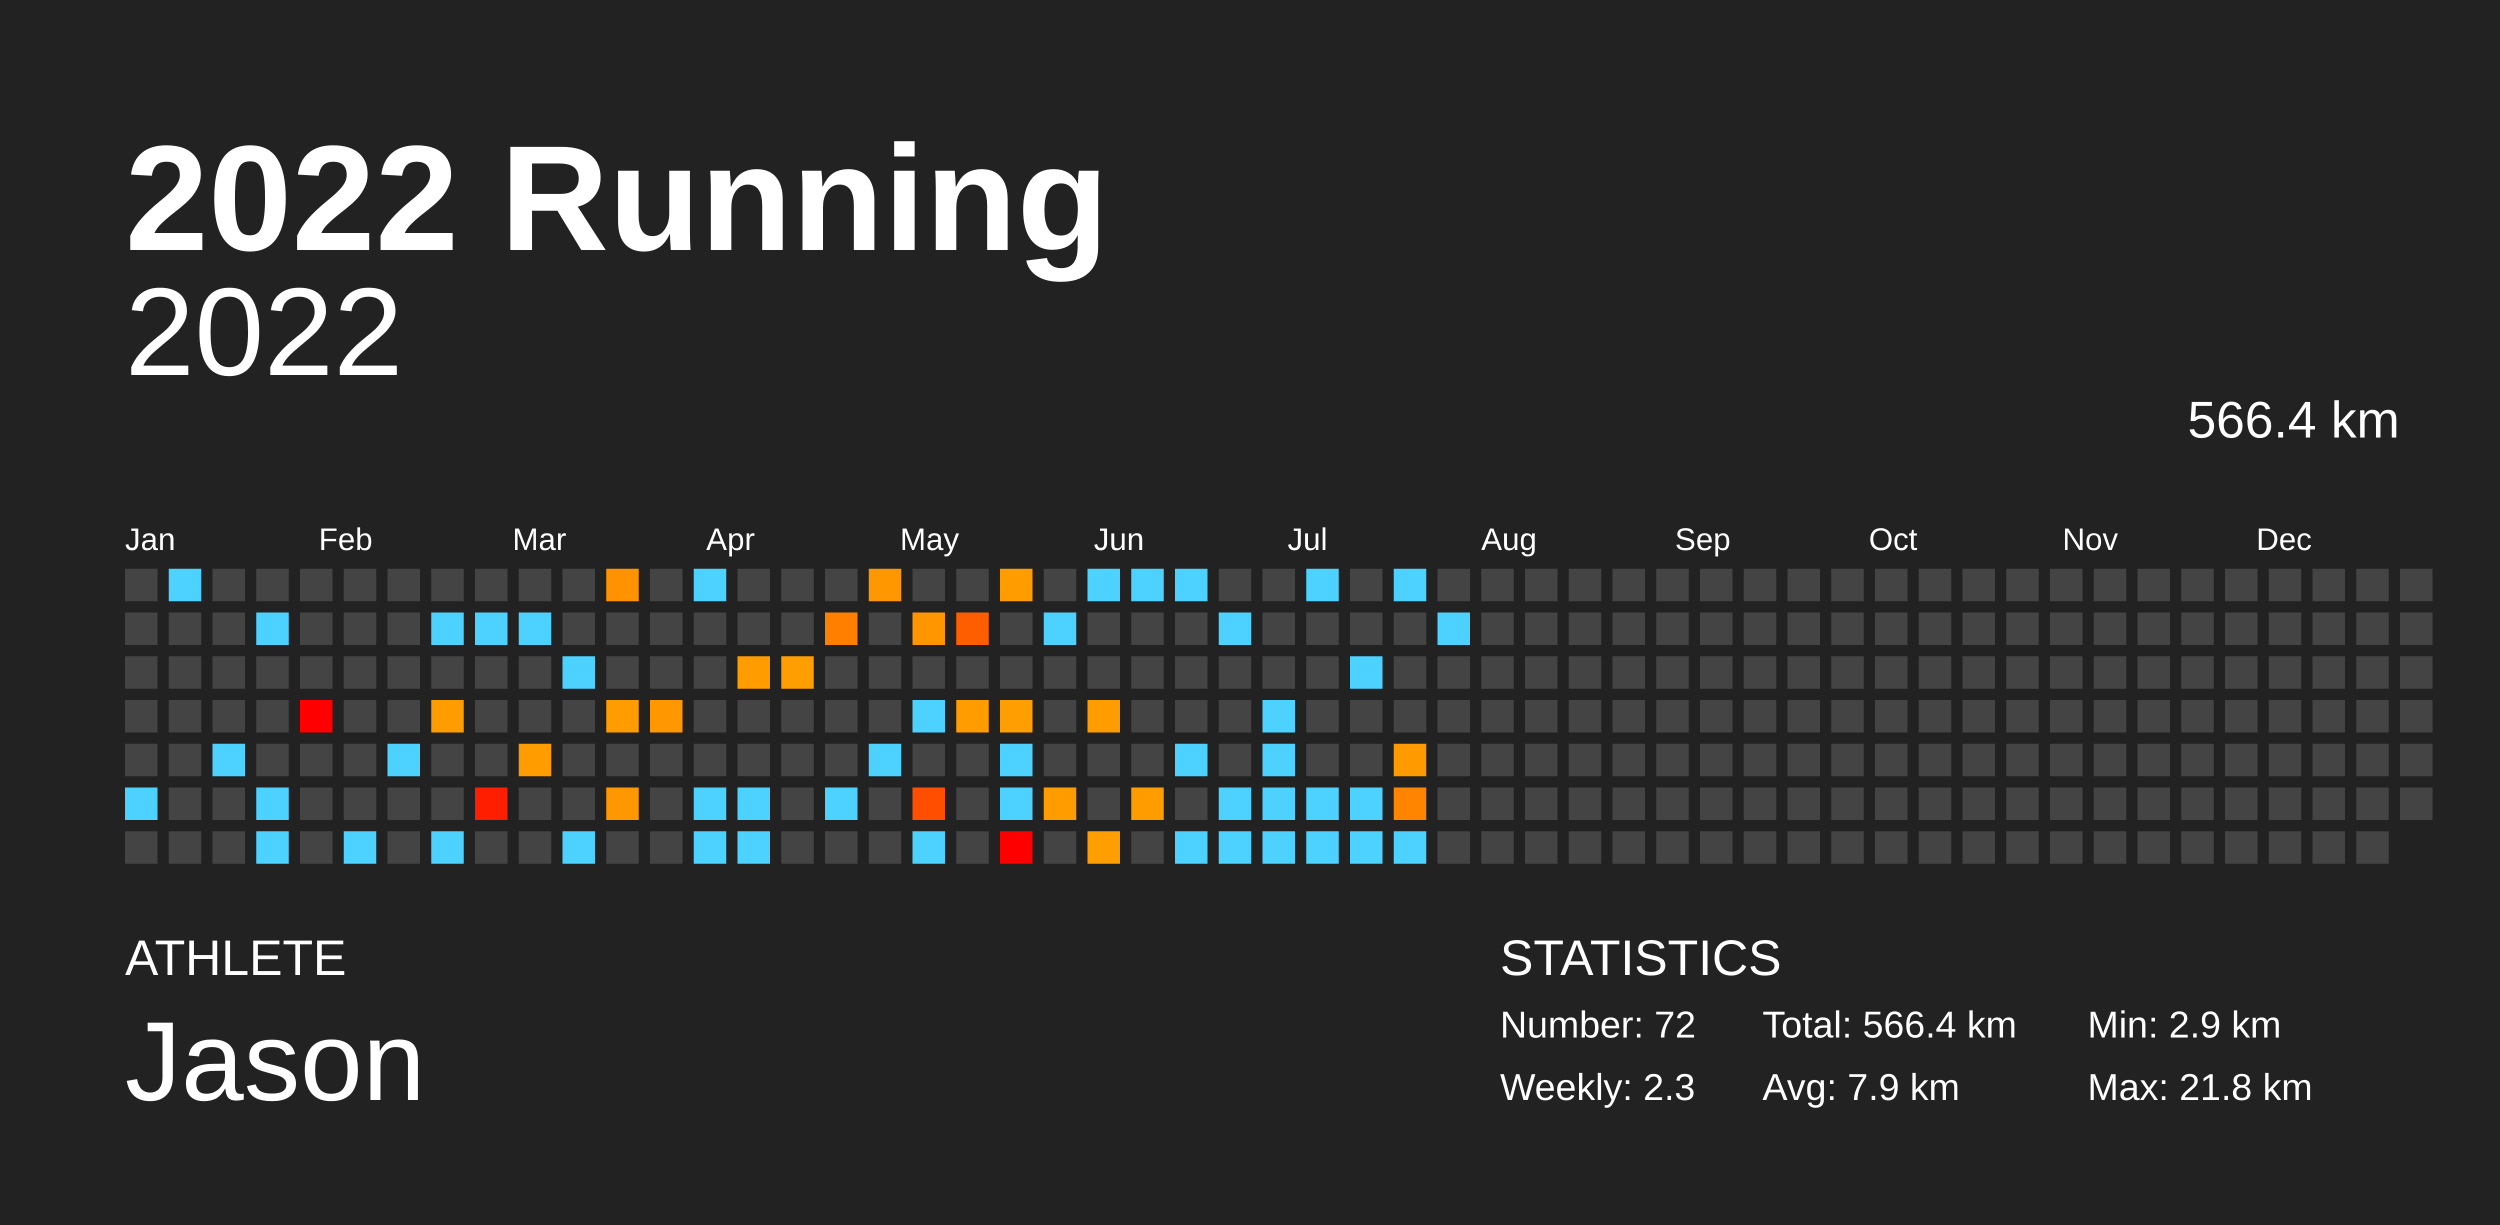
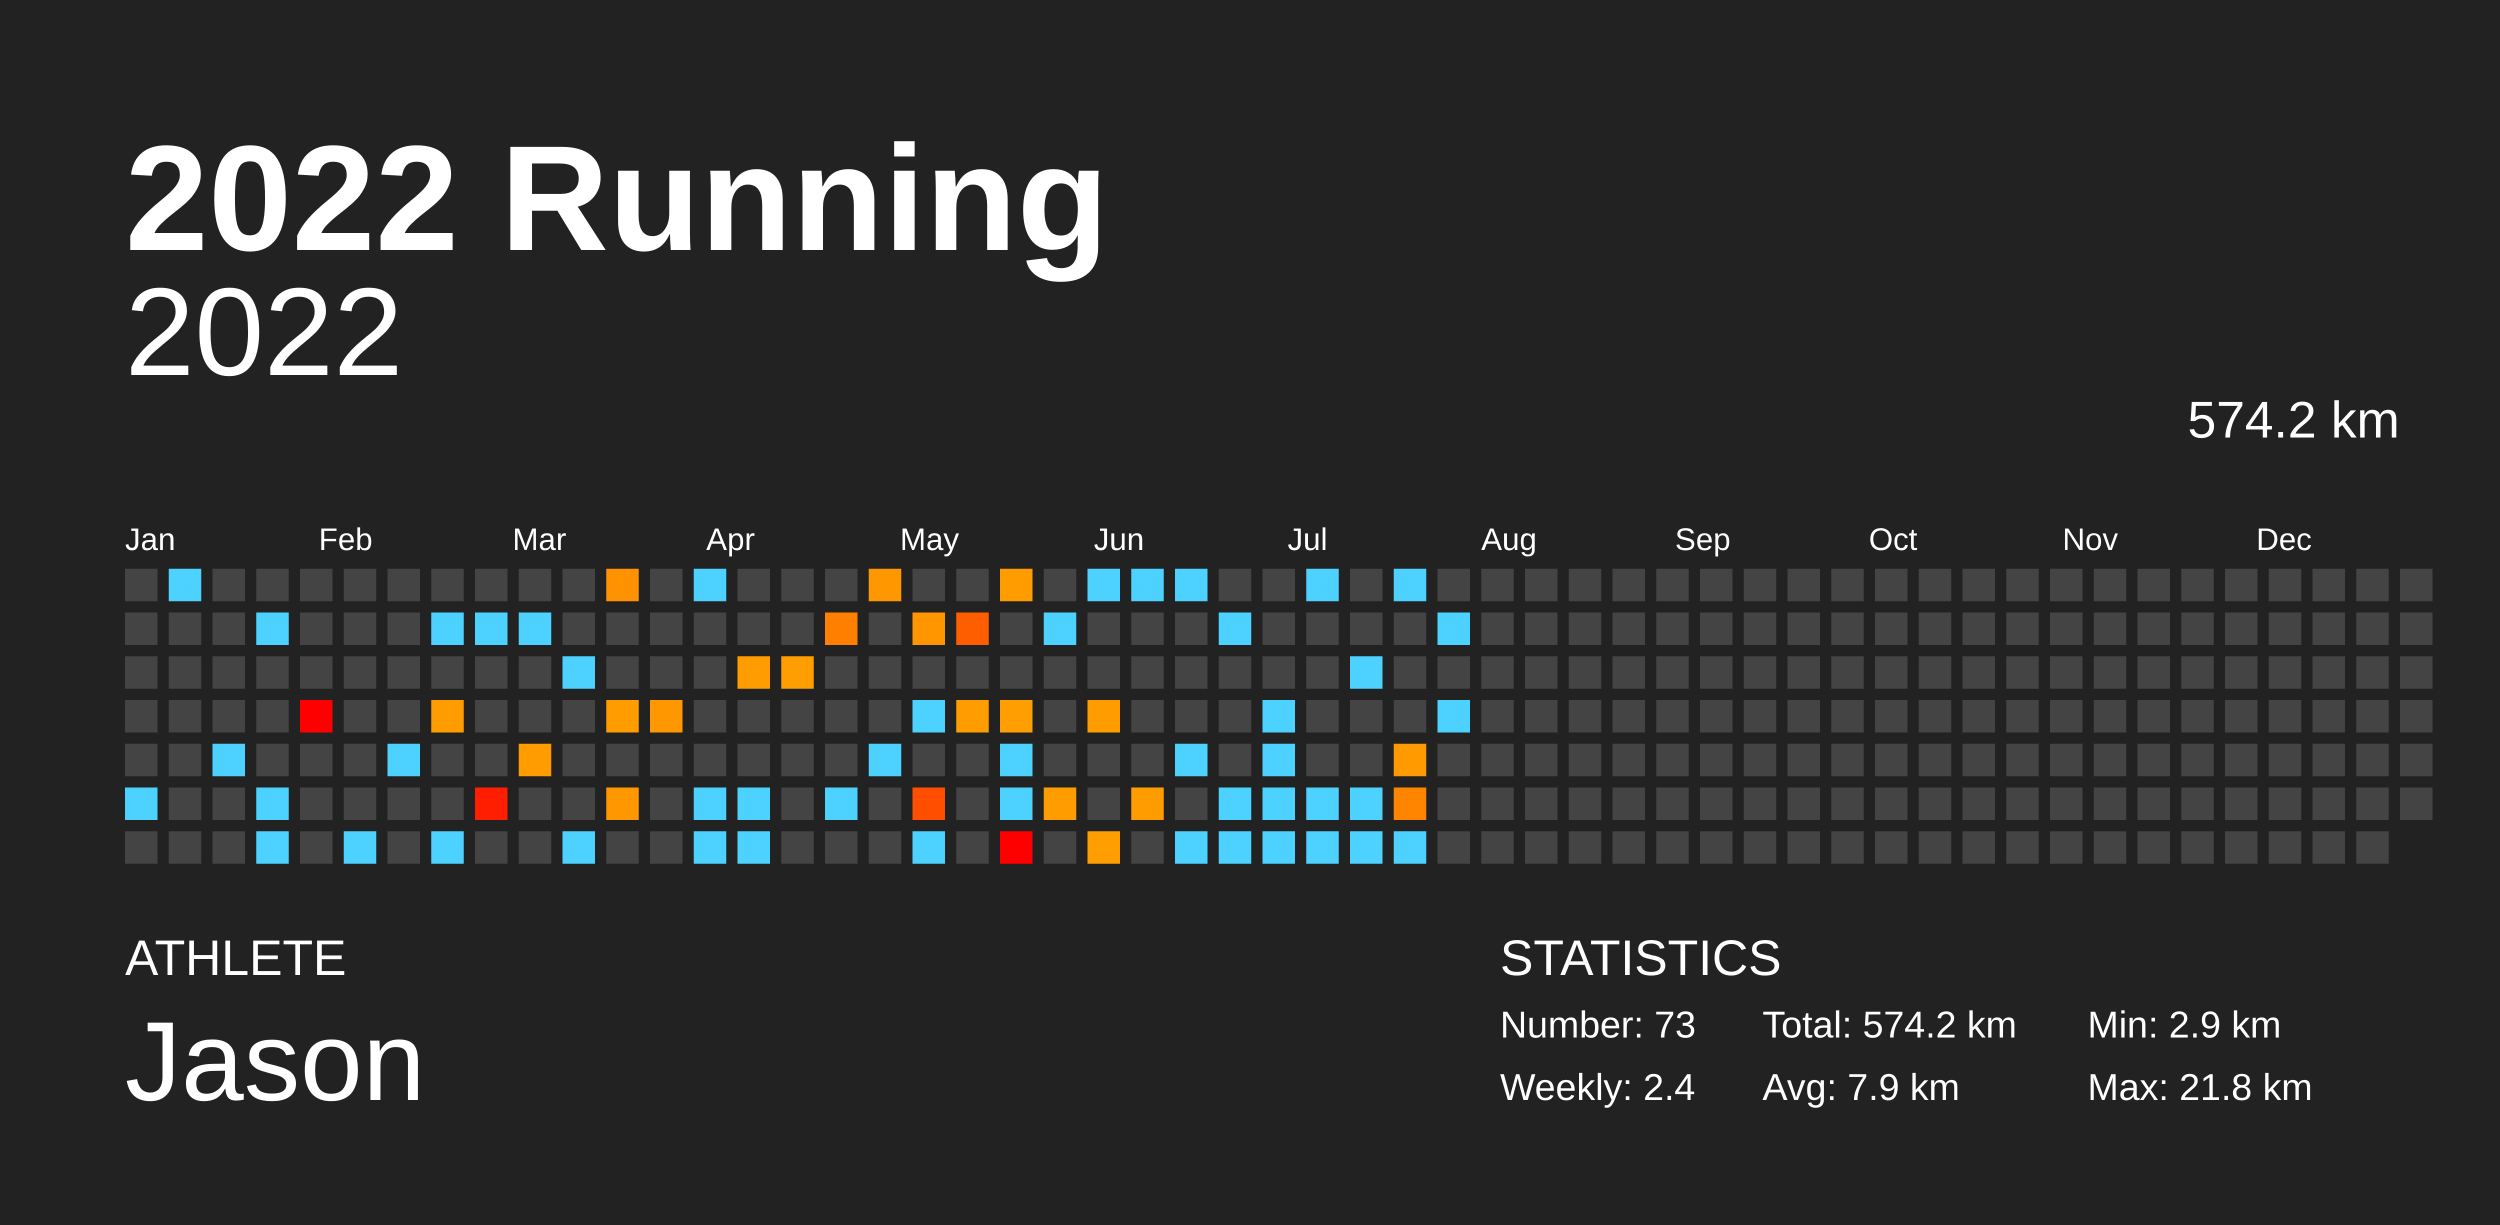
<svg xmlns="http://www.w3.org/2000/svg" baseProfile="full" height="98mm" version="1.1" viewBox="0,0,200,98" width="200mm">
  <defs />
  <rect fill="#222222" height="98" width="200" x="0" y="0" />
  <text fill="#FFFFFF" style="font-size:12px; font-family:Arial; font-weight:bold;" x="10" y="20">2022 Running</text>
  <text fill="#FFFFFF" style="font-size:4px; font-family:Arial" x="10" y="78">ATHLETE</text>
  <text fill="#FFFFFF" style="font-size:9px; font-family:Arial" x="10" y="88">Jason</text>
  <text fill="#FFFFFF" style="font-size:4px; font-family:Arial" x="120" y="78">STATISTICS</text>
-   <text fill="#FFFFFF" style="font-size:3px; font-family:Arial" x="120" y="83">Number: 72</text>
-   <text fill="#FFFFFF" style="font-size:3px; font-family:Arial" x="120" y="88">Weekly: 2.3</text>
-   <text fill="#FFFFFF" style="font-size:3px; font-family:Arial" x="141" y="83">Total: 566.4 km</text>
+   <text fill="#FFFFFF" style="font-size:3px; font-family:Arial" x="120" y="83">Number: 73</text>
+   <text fill="#FFFFFF" style="font-size:3px; font-family:Arial" x="120" y="88">Weekly: 2.4</text>
+   <text fill="#FFFFFF" style="font-size:3px; font-family:Arial" x="141" y="83">Total: 574.2 km</text>
  <text fill="#FFFFFF" style="font-size:3px; font-family:Arial" x="141" y="88">Avg: 7.9 km</text>
  <text fill="#FFFFFF" style="font-size:3px; font-family:Arial" x="167" y="83">Min: 2.9 km</text>
  <text fill="#FFFFFF" style="font-size:3px; font-family:Arial" x="167" y="88">Max: 21.8 km</text>
  <text alignment-baseline="hanging" fill="#FFFFFF" style="font-size:10.0px; font-family:Arial;" x="10" y="30">2022</text>
-   <text alignment-baseline="hanging" fill="#FFFFFF" style="font-size:4.125px; font-family:Arial;" x="175" y="35">566.4 km</text>
+   <text alignment-baseline="hanging" fill="#FFFFFF" style="font-size:4.125px; font-family:Arial;" x="175" y="35">574.2 km</text>
  <text fill="#FFFFFF" style="font-size:2.5px; font-family:Arial" x="10.0" y="44">Jan</text>
  <text fill="#FFFFFF" style="font-size:2.5px; font-family:Arial" x="25.5" y="44">Feb</text>
  <text fill="#FFFFFF" style="font-size:2.5px; font-family:Arial" x="41.0" y="44">Mar</text>
  <text fill="#FFFFFF" style="font-size:2.5px; font-family:Arial" x="56.5" y="44">Apr</text>
  <text fill="#FFFFFF" style="font-size:2.5px; font-family:Arial" x="72.0" y="44">May</text>
  <text fill="#FFFFFF" style="font-size:2.5px; font-family:Arial" x="87.5" y="44">Jun</text>
  <text fill="#FFFFFF" style="font-size:2.5px; font-family:Arial" x="103.0" y="44">Jul</text>
  <text fill="#FFFFFF" style="font-size:2.5px; font-family:Arial" x="118.5" y="44">Aug</text>
  <text fill="#FFFFFF" style="font-size:2.5px; font-family:Arial" x="134.0" y="44">Sep</text>
  <text fill="#FFFFFF" style="font-size:2.5px; font-family:Arial" x="149.5" y="44">Oct</text>
  <text fill="#FFFFFF" style="font-size:2.5px; font-family:Arial" x="165.0" y="44">Nov</text>
  <text fill="#FFFFFF" style="font-size:2.5px; font-family:Arial" x="180.5" y="44">Dec</text>
  <rect fill="#444444" height="2.6" width="2.6" x="10.0" y="45.5" />
  <rect fill="#444444" height="2.6" width="2.6" x="10.0" y="49.0" />
  <rect fill="#444444" height="2.6" width="2.6" x="10.0" y="52.5" />
  <rect fill="#444444" height="2.6" width="2.6" x="10.0" y="56.0" />
  <rect fill="#444444" height="2.6" width="2.6" x="10.0" y="59.5" />
  <rect fill="#4dd2ff" height="2.6" width="2.6" x="10.0" y="63.0" />
  <rect fill="#444444" height="2.6" width="2.6" x="10.0" y="66.5" />
  <rect fill="#4dd2ff" height="2.6" width="2.6" x="13.5" y="45.5" />
  <rect fill="#444444" height="2.6" width="2.6" x="13.5" y="49.0" />
  <rect fill="#444444" height="2.6" width="2.6" x="13.5" y="52.5" />
  <rect fill="#444444" height="2.6" width="2.6" x="13.5" y="56.0" />
  <rect fill="#444444" height="2.6" width="2.6" x="13.5" y="59.5" />
  <rect fill="#444444" height="2.6" width="2.6" x="13.5" y="63.0" />
  <rect fill="#444444" height="2.6" width="2.6" x="13.5" y="66.5" />
  <rect fill="#444444" height="2.6" width="2.6" x="17.0" y="45.5" />
  <rect fill="#444444" height="2.6" width="2.6" x="17.0" y="49.0" />
  <rect fill="#444444" height="2.6" width="2.6" x="17.0" y="52.5" />
  <rect fill="#444444" height="2.6" width="2.6" x="17.0" y="56.0" />
  <rect fill="#4dd2ff" height="2.6" width="2.6" x="17.0" y="59.5" />
  <rect fill="#444444" height="2.6" width="2.6" x="17.0" y="63.0" />
  <rect fill="#444444" height="2.6" width="2.6" x="17.0" y="66.5" />
  <rect fill="#444444" height="2.6" width="2.6" x="20.5" y="45.5" />
  <rect fill="#4dd2ff" height="2.6" width="2.6" x="20.5" y="49.0" />
  <rect fill="#444444" height="2.6" width="2.6" x="20.5" y="52.5" />
  <rect fill="#444444" height="2.6" width="2.6" x="20.5" y="56.0" />
  <rect fill="#444444" height="2.6" width="2.6" x="20.5" y="59.5" />
  <rect fill="#4dd2ff" height="2.6" width="2.6" x="20.5" y="63.0" />
  <rect fill="#4dd2ff" height="2.6" width="2.6" x="20.5" y="66.5" />
  <rect fill="#444444" height="2.6" width="2.6" x="24.0" y="45.5" />
  <rect fill="#444444" height="2.6" width="2.6" x="24.0" y="49.0" />
  <rect fill="#444444" height="2.6" width="2.6" x="24.0" y="52.5" />
  <rect fill="red" height="2.6" width="2.6" x="24.0" y="56.0" />
  <rect fill="#444444" height="2.6" width="2.6" x="24.0" y="59.5" />
  <rect fill="#444444" height="2.6" width="2.6" x="24.0" y="63.0" />
  <rect fill="#444444" height="2.6" width="2.6" x="24.0" y="66.5" />
  <rect fill="#444444" height="2.6" width="2.6" x="27.5" y="45.5" />
  <rect fill="#444444" height="2.6" width="2.6" x="27.5" y="49.0" />
  <rect fill="#444444" height="2.6" width="2.6" x="27.5" y="52.5" />
  <rect fill="#444444" height="2.6" width="2.6" x="27.5" y="56.0" />
  <rect fill="#444444" height="2.6" width="2.6" x="27.5" y="59.5" />
  <rect fill="#444444" height="2.6" width="2.6" x="27.5" y="63.0" />
  <rect fill="#4dd2ff" height="2.6" width="2.6" x="27.5" y="66.5" />
  <rect fill="#444444" height="2.6" width="2.6" x="31.0" y="45.5" />
  <rect fill="#444444" height="2.6" width="2.6" x="31.0" y="49.0" />
  <rect fill="#444444" height="2.6" width="2.6" x="31.0" y="52.5" />
  <rect fill="#444444" height="2.6" width="2.6" x="31.0" y="56.0" />
  <rect fill="#4dd2ff" height="2.6" width="2.6" x="31.0" y="59.5" />
  <rect fill="#444444" height="2.6" width="2.6" x="31.0" y="63.0" />
  <rect fill="#444444" height="2.6" width="2.6" x="31.0" y="66.5" />
  <rect fill="#444444" height="2.6" width="2.6" x="34.5" y="45.5" />
  <rect fill="#4dd2ff" height="2.6" width="2.6" x="34.5" y="49.0" />
  <rect fill="#444444" height="2.6" width="2.6" x="34.5" y="52.5" />
  <rect fill="#ff9d00" height="2.6" width="2.6" x="34.5" y="56.0" />
  <rect fill="#444444" height="2.6" width="2.6" x="34.5" y="59.5" />
  <rect fill="#444444" height="2.6" width="2.6" x="34.5" y="63.0" />
  <rect fill="#4dd2ff" height="2.6" width="2.6" x="34.5" y="66.5" />
  <rect fill="#444444" height="2.6" width="2.6" x="38.0" y="45.5" />
  <rect fill="#4dd2ff" height="2.6" width="2.6" x="38.0" y="49.0" />
  <rect fill="#444444" height="2.6" width="2.6" x="38.0" y="52.5" />
  <rect fill="#444444" height="2.6" width="2.6" x="38.0" y="56.0" />
  <rect fill="#444444" height="2.6" width="2.6" x="38.0" y="59.5" />
  <rect fill="#ff1e00" height="2.6" width="2.6" x="38.0" y="63.0" />
  <rect fill="#444444" height="2.6" width="2.6" x="38.0" y="66.5" />
  <rect fill="#444444" height="2.6" width="2.6" x="41.5" y="45.5" />
  <rect fill="#4dd2ff" height="2.6" width="2.6" x="41.5" y="49.0" />
  <rect fill="#444444" height="2.6" width="2.6" x="41.5" y="52.5" />
  <rect fill="#444444" height="2.6" width="2.6" x="41.5" y="56.0" />
  <rect fill="#ff9d00" height="2.6" width="2.6" x="41.5" y="59.5" />
  <rect fill="#444444" height="2.6" width="2.6" x="41.5" y="63.0" />
  <rect fill="#444444" height="2.6" width="2.6" x="41.5" y="66.5" />
  <rect fill="#444444" height="2.6" width="2.6" x="45.0" y="45.5" />
  <rect fill="#444444" height="2.6" width="2.6" x="45.0" y="49.0" />
  <rect fill="#4dd2ff" height="2.6" width="2.6" x="45.0" y="52.5" />
  <rect fill="#444444" height="2.6" width="2.6" x="45.0" y="56.0" />
  <rect fill="#444444" height="2.6" width="2.6" x="45.0" y="59.5" />
  <rect fill="#444444" height="2.6" width="2.6" x="45.0" y="63.0" />
  <rect fill="#4dd2ff" height="2.6" width="2.6" x="45.0" y="66.5" />
  <rect fill="#ff9200" height="2.6" width="2.6" x="48.5" y="45.5" />
  <rect fill="#444444" height="2.6" width="2.6" x="48.5" y="49.0" />
  <rect fill="#444444" height="2.6" width="2.6" x="48.5" y="52.5" />
  <rect fill="#ff9c00" height="2.6" width="2.6" x="48.5" y="56.0" />
  <rect fill="#444444" height="2.6" width="2.6" x="48.5" y="59.5" />
  <rect fill="#ff9800" height="2.6" width="2.6" x="48.5" y="63.0" />
  <rect fill="#444444" height="2.6" width="2.6" x="48.5" y="66.5" />
  <rect fill="#444444" height="2.6" width="2.6" x="52.0" y="45.5" />
  <rect fill="#444444" height="2.6" width="2.6" x="52.0" y="49.0" />
  <rect fill="#444444" height="2.6" width="2.6" x="52.0" y="52.5" />
  <rect fill="#ff9800" height="2.6" width="2.6" x="52.0" y="56.0" />
  <rect fill="#444444" height="2.6" width="2.6" x="52.0" y="59.5" />
  <rect fill="#444444" height="2.6" width="2.6" x="52.0" y="63.0" />
  <rect fill="#444444" height="2.6" width="2.6" x="52.0" y="66.5" />
  <rect fill="#4dd2ff" height="2.6" width="2.6" x="55.5" y="45.5" />
  <rect fill="#444444" height="2.6" width="2.6" x="55.5" y="49.0" />
  <rect fill="#444444" height="2.6" width="2.6" x="55.5" y="52.5" />
  <rect fill="#444444" height="2.6" width="2.6" x="55.5" y="56.0" />
  <rect fill="#444444" height="2.6" width="2.6" x="55.5" y="59.5" />
  <rect fill="#4dd2ff" height="2.6" width="2.6" x="55.5" y="63.0" />
  <rect fill="#4dd2ff" height="2.6" width="2.6" x="55.5" y="66.5" />
  <rect fill="#444444" height="2.6" width="2.6" x="59.0" y="45.5" />
  <rect fill="#444444" height="2.6" width="2.6" x="59.0" y="49.0" />
  <rect fill="#ff9c00" height="2.6" width="2.6" x="59.0" y="52.5" />
  <rect fill="#444444" height="2.6" width="2.6" x="59.0" y="56.0" />
  <rect fill="#444444" height="2.6" width="2.6" x="59.0" y="59.5" />
  <rect fill="#4dd2ff" height="2.6" width="2.6" x="59.0" y="63.0" />
  <rect fill="#4dd2ff" height="2.6" width="2.6" x="59.0" y="66.5" />
  <rect fill="#444444" height="2.6" width="2.6" x="62.5" y="45.5" />
  <rect fill="#444444" height="2.6" width="2.6" x="62.5" y="49.0" />
  <rect fill="#ff9e00" height="2.6" width="2.6" x="62.5" y="52.5" />
  <rect fill="#444444" height="2.6" width="2.6" x="62.5" y="56.0" />
  <rect fill="#444444" height="2.6" width="2.6" x="62.5" y="59.5" />
  <rect fill="#444444" height="2.6" width="2.6" x="62.5" y="63.0" />
  <rect fill="#444444" height="2.6" width="2.6" x="62.5" y="66.5" />
  <rect fill="#444444" height="2.6" width="2.6" x="66.0" y="45.5" />
  <rect fill="#ff7f00" height="2.6" width="2.6" x="66.0" y="49.0" />
  <rect fill="#444444" height="2.6" width="2.6" x="66.0" y="52.5" />
  <rect fill="#444444" height="2.6" width="2.6" x="66.0" y="56.0" />
  <rect fill="#444444" height="2.6" width="2.6" x="66.0" y="59.5" />
  <rect fill="#4dd2ff" height="2.6" width="2.6" x="66.0" y="63.0" />
  <rect fill="#444444" height="2.6" width="2.6" x="66.0" y="66.5" />
  <rect fill="#ff9800" height="2.6" width="2.6" x="69.5" y="45.5" />
  <rect fill="#444444" height="2.6" width="2.6" x="69.5" y="49.0" />
  <rect fill="#444444" height="2.6" width="2.6" x="69.5" y="52.5" />
  <rect fill="#444444" height="2.6" width="2.6" x="69.5" y="56.0" />
  <rect fill="#4dd2ff" height="2.6" width="2.6" x="69.5" y="59.5" />
  <rect fill="#444444" height="2.6" width="2.6" x="69.5" y="63.0" />
  <rect fill="#444444" height="2.6" width="2.6" x="69.5" y="66.5" />
  <rect fill="#444444" height="2.6" width="2.6" x="73.0" y="45.5" />
  <rect fill="#ff9600" height="2.6" width="2.6" x="73.0" y="49.0" />
  <rect fill="#444444" height="2.6" width="2.6" x="73.0" y="52.5" />
  <rect fill="#4dd2ff" height="2.6" width="2.6" x="73.0" y="56.0" />
  <rect fill="#444444" height="2.6" width="2.6" x="73.0" y="59.5" />
  <rect fill="#ff4e00" height="2.6" width="2.6" x="73.0" y="63.0" />
  <rect fill="#4dd2ff" height="2.6" width="2.6" x="73.0" y="66.5" />
  <rect fill="#444444" height="2.6" width="2.6" x="76.5" y="45.5" />
  <rect fill="#ff5e00" height="2.6" width="2.6" x="76.5" y="49.0" />
  <rect fill="#444444" height="2.6" width="2.6" x="76.5" y="52.5" />
  <rect fill="#ff9c00" height="2.6" width="2.6" x="76.5" y="56.0" />
  <rect fill="#444444" height="2.6" width="2.6" x="76.5" y="59.5" />
  <rect fill="#444444" height="2.6" width="2.6" x="76.5" y="63.0" />
  <rect fill="#444444" height="2.6" width="2.6" x="76.5" y="66.5" />
  <rect fill="#ff9c00" height="2.6" width="2.6" x="80.0" y="45.5" />
  <rect fill="#444444" height="2.6" width="2.6" x="80.0" y="49.0" />
  <rect fill="#444444" height="2.6" width="2.6" x="80.0" y="52.5" />
  <rect fill="#ff9e00" height="2.6" width="2.6" x="80.0" y="56.0" />
  <rect fill="#4dd2ff" height="2.6" width="2.6" x="80.0" y="59.5" />
  <rect fill="#4dd2ff" height="2.6" width="2.6" x="80.0" y="63.0" />
  <rect fill="red" height="2.6" width="2.6" x="80.0" y="66.5" />
  <rect fill="#444444" height="2.6" width="2.6" x="83.5" y="45.5" />
  <rect fill="#4dd2ff" height="2.6" width="2.6" x="83.5" y="49.0" />
  <rect fill="#444444" height="2.6" width="2.6" x="83.5" y="52.5" />
  <rect fill="#444444" height="2.6" width="2.6" x="83.5" y="56.0" />
  <rect fill="#444444" height="2.6" width="2.6" x="83.5" y="59.5" />
  <rect fill="#ff9d00" height="2.6" width="2.6" x="83.5" y="63.0" />
  <rect fill="#444444" height="2.6" width="2.6" x="83.5" y="66.5" />
  <rect fill="#4dd2ff" height="2.6" width="2.6" x="87.0" y="45.5" />
  <rect fill="#444444" height="2.6" width="2.6" x="87.0" y="49.0" />
  <rect fill="#444444" height="2.6" width="2.6" x="87.0" y="52.5" />
  <rect fill="#ff9c00" height="2.6" width="2.6" x="87.0" y="56.0" />
  <rect fill="#444444" height="2.6" width="2.6" x="87.0" y="59.5" />
  <rect fill="#444444" height="2.6" width="2.6" x="87.0" y="63.0" />
  <rect fill="#ff9e00" height="2.6" width="2.6" x="87.0" y="66.5" />
  <rect fill="#4dd2ff" height="2.6" width="2.6" x="90.5" y="45.5" />
  <rect fill="#444444" height="2.6" width="2.6" x="90.5" y="49.0" />
  <rect fill="#444444" height="2.6" width="2.6" x="90.5" y="52.5" />
  <rect fill="#444444" height="2.6" width="2.6" x="90.5" y="56.0" />
  <rect fill="#444444" height="2.6" width="2.6" x="90.5" y="59.5" />
  <rect fill="#ff9d00" height="2.6" width="2.6" x="90.5" y="63.0" />
  <rect fill="#444444" height="2.6" width="2.6" x="90.5" y="66.5" />
  <rect fill="#4dd2ff" height="2.6" width="2.6" x="94.0" y="45.5" />
  <rect fill="#444444" height="2.6" width="2.6" x="94.0" y="49.0" />
  <rect fill="#444444" height="2.6" width="2.6" x="94.0" y="52.5" />
  <rect fill="#444444" height="2.6" width="2.6" x="94.0" y="56.0" />
  <rect fill="#4dd2ff" height="2.6" width="2.6" x="94.0" y="59.5" />
  <rect fill="#444444" height="2.6" width="2.6" x="94.0" y="63.0" />
  <rect fill="#4dd2ff" height="2.6" width="2.6" x="94.0" y="66.5" />
  <rect fill="#444444" height="2.6" width="2.6" x="97.5" y="45.5" />
  <rect fill="#4dd2ff" height="2.6" width="2.6" x="97.5" y="49.0" />
  <rect fill="#444444" height="2.6" width="2.6" x="97.5" y="52.5" />
  <rect fill="#444444" height="2.6" width="2.6" x="97.5" y="56.0" />
  <rect fill="#444444" height="2.6" width="2.6" x="97.5" y="59.5" />
  <rect fill="#4dd2ff" height="2.6" width="2.6" x="97.5" y="63.0" />
  <rect fill="#4dd2ff" height="2.6" width="2.6" x="97.5" y="66.5" />
  <rect fill="#444444" height="2.6" width="2.6" x="101.0" y="45.5" />
  <rect fill="#444444" height="2.6" width="2.6" x="101.0" y="49.0" />
  <rect fill="#444444" height="2.6" width="2.6" x="101.0" y="52.5" />
  <rect fill="#4dd2ff" height="2.6" width="2.6" x="101.0" y="56.0" />
  <rect fill="#4dd2ff" height="2.6" width="2.6" x="101.0" y="59.5" />
  <rect fill="#4dd2ff" height="2.6" width="2.6" x="101.0" y="63.0" />
  <rect fill="#4dd2ff" height="2.6" width="2.6" x="101.0" y="66.5" />
  <rect fill="#4dd2ff" height="2.6" width="2.6" x="104.5" y="45.5" />
  <rect fill="#444444" height="2.6" width="2.6" x="104.5" y="49.0" />
  <rect fill="#444444" height="2.6" width="2.6" x="104.5" y="52.5" />
  <rect fill="#444444" height="2.6" width="2.6" x="104.5" y="56.0" />
  <rect fill="#444444" height="2.6" width="2.6" x="104.5" y="59.5" />
  <rect fill="#4dd2ff" height="2.6" width="2.6" x="104.5" y="63.0" />
  <rect fill="#4dd2ff" height="2.6" width="2.6" x="104.5" y="66.5" />
  <rect fill="#444444" height="2.6" width="2.6" x="108.0" y="45.5" />
  <rect fill="#444444" height="2.6" width="2.6" x="108.0" y="49.0" />
  <rect fill="#4dd2ff" height="2.6" width="2.6" x="108.0" y="52.5" />
  <rect fill="#444444" height="2.6" width="2.6" x="108.0" y="56.0" />
  <rect fill="#444444" height="2.6" width="2.6" x="108.0" y="59.5" />
  <rect fill="#4dd2ff" height="2.6" width="2.6" x="108.0" y="63.0" />
  <rect fill="#4dd2ff" height="2.6" width="2.6" x="108.0" y="66.5" />
  <rect fill="#4dd2ff" height="2.6" width="2.6" x="111.5" y="45.5" />
  <rect fill="#444444" height="2.6" width="2.6" x="111.5" y="49.0" />
  <rect fill="#444444" height="2.6" width="2.6" x="111.5" y="52.5" />
  <rect fill="#444444" height="2.6" width="2.6" x="111.5" y="56.0" />
  <rect fill="#ff9b00" height="2.6" width="2.6" x="111.5" y="59.5" />
  <rect fill="#ff8500" height="2.6" width="2.6" x="111.5" y="63.0" />
  <rect fill="#4dd2ff" height="2.6" width="2.6" x="111.5" y="66.5" />
  <rect fill="#444444" height="2.6" width="2.6" x="115.0" y="45.5" />
  <rect fill="#4dd2ff" height="2.6" width="2.6" x="115.0" y="49.0" />
  <rect fill="#444444" height="2.6" width="2.6" x="115.0" y="52.5" />
-   <rect fill="#444444" height="2.6" width="2.6" x="115.0" y="56.0" />
+   <rect fill="#4dd2ff" height="2.6" width="2.6" x="115.0" y="56.0" />
  <rect fill="#444444" height="2.6" width="2.6" x="115.0" y="59.5" />
  <rect fill="#444444" height="2.6" width="2.6" x="115.0" y="63.0" />
  <rect fill="#444444" height="2.6" width="2.6" x="115.0" y="66.5" />
  <rect fill="#444444" height="2.6" width="2.6" x="118.5" y="45.5" />
  <rect fill="#444444" height="2.6" width="2.6" x="118.5" y="49.0" />
  <rect fill="#444444" height="2.6" width="2.6" x="118.5" y="52.5" />
  <rect fill="#444444" height="2.6" width="2.6" x="118.5" y="56.0" />
  <rect fill="#444444" height="2.6" width="2.6" x="118.5" y="59.5" />
  <rect fill="#444444" height="2.6" width="2.6" x="118.5" y="63.0" />
  <rect fill="#444444" height="2.6" width="2.6" x="118.5" y="66.5" />
  <rect fill="#444444" height="2.6" width="2.6" x="122.0" y="45.5" />
  <rect fill="#444444" height="2.6" width="2.6" x="122.0" y="49.0" />
  <rect fill="#444444" height="2.6" width="2.6" x="122.0" y="52.5" />
  <rect fill="#444444" height="2.6" width="2.6" x="122.0" y="56.0" />
  <rect fill="#444444" height="2.6" width="2.6" x="122.0" y="59.5" />
  <rect fill="#444444" height="2.6" width="2.6" x="122.0" y="63.0" />
  <rect fill="#444444" height="2.6" width="2.6" x="122.0" y="66.5" />
  <rect fill="#444444" height="2.6" width="2.6" x="125.5" y="45.5" />
  <rect fill="#444444" height="2.6" width="2.6" x="125.5" y="49.0" />
  <rect fill="#444444" height="2.6" width="2.6" x="125.5" y="52.5" />
  <rect fill="#444444" height="2.6" width="2.6" x="125.5" y="56.0" />
  <rect fill="#444444" height="2.6" width="2.6" x="125.5" y="59.5" />
  <rect fill="#444444" height="2.6" width="2.6" x="125.5" y="63.0" />
  <rect fill="#444444" height="2.6" width="2.6" x="125.5" y="66.5" />
  <rect fill="#444444" height="2.6" width="2.6" x="129.0" y="45.5" />
  <rect fill="#444444" height="2.6" width="2.6" x="129.0" y="49.0" />
  <rect fill="#444444" height="2.6" width="2.6" x="129.0" y="52.5" />
  <rect fill="#444444" height="2.6" width="2.6" x="129.0" y="56.0" />
  <rect fill="#444444" height="2.6" width="2.6" x="129.0" y="59.5" />
  <rect fill="#444444" height="2.6" width="2.6" x="129.0" y="63.0" />
  <rect fill="#444444" height="2.6" width="2.6" x="129.0" y="66.5" />
  <rect fill="#444444" height="2.6" width="2.6" x="132.5" y="45.5" />
  <rect fill="#444444" height="2.6" width="2.6" x="132.5" y="49.0" />
  <rect fill="#444444" height="2.6" width="2.6" x="132.5" y="52.5" />
  <rect fill="#444444" height="2.6" width="2.6" x="132.5" y="56.0" />
  <rect fill="#444444" height="2.6" width="2.6" x="132.5" y="59.5" />
  <rect fill="#444444" height="2.6" width="2.6" x="132.5" y="63.0" />
  <rect fill="#444444" height="2.6" width="2.6" x="132.5" y="66.5" />
  <rect fill="#444444" height="2.6" width="2.6" x="136.0" y="45.5" />
  <rect fill="#444444" height="2.6" width="2.6" x="136.0" y="49.0" />
  <rect fill="#444444" height="2.6" width="2.6" x="136.0" y="52.5" />
  <rect fill="#444444" height="2.6" width="2.6" x="136.0" y="56.0" />
  <rect fill="#444444" height="2.6" width="2.6" x="136.0" y="59.5" />
  <rect fill="#444444" height="2.6" width="2.6" x="136.0" y="63.0" />
  <rect fill="#444444" height="2.6" width="2.6" x="136.0" y="66.5" />
  <rect fill="#444444" height="2.6" width="2.6" x="139.5" y="45.5" />
  <rect fill="#444444" height="2.6" width="2.6" x="139.5" y="49.0" />
  <rect fill="#444444" height="2.6" width="2.6" x="139.5" y="52.5" />
  <rect fill="#444444" height="2.6" width="2.6" x="139.5" y="56.0" />
  <rect fill="#444444" height="2.6" width="2.6" x="139.5" y="59.5" />
  <rect fill="#444444" height="2.6" width="2.6" x="139.5" y="63.0" />
  <rect fill="#444444" height="2.6" width="2.6" x="139.5" y="66.5" />
  <rect fill="#444444" height="2.6" width="2.6" x="143.0" y="45.5" />
  <rect fill="#444444" height="2.6" width="2.6" x="143.0" y="49.0" />
  <rect fill="#444444" height="2.6" width="2.6" x="143.0" y="52.5" />
  <rect fill="#444444" height="2.6" width="2.6" x="143.0" y="56.0" />
  <rect fill="#444444" height="2.6" width="2.6" x="143.0" y="59.5" />
  <rect fill="#444444" height="2.6" width="2.6" x="143.0" y="63.0" />
  <rect fill="#444444" height="2.6" width="2.6" x="143.0" y="66.5" />
  <rect fill="#444444" height="2.6" width="2.6" x="146.5" y="45.5" />
  <rect fill="#444444" height="2.6" width="2.6" x="146.5" y="49.0" />
  <rect fill="#444444" height="2.6" width="2.6" x="146.5" y="52.5" />
  <rect fill="#444444" height="2.6" width="2.6" x="146.5" y="56.0" />
  <rect fill="#444444" height="2.6" width="2.6" x="146.5" y="59.5" />
  <rect fill="#444444" height="2.6" width="2.6" x="146.5" y="63.0" />
  <rect fill="#444444" height="2.6" width="2.6" x="146.5" y="66.5" />
  <rect fill="#444444" height="2.6" width="2.6" x="150.0" y="45.5" />
  <rect fill="#444444" height="2.6" width="2.6" x="150.0" y="49.0" />
  <rect fill="#444444" height="2.6" width="2.6" x="150.0" y="52.5" />
  <rect fill="#444444" height="2.6" width="2.6" x="150.0" y="56.0" />
  <rect fill="#444444" height="2.6" width="2.6" x="150.0" y="59.5" />
  <rect fill="#444444" height="2.6" width="2.6" x="150.0" y="63.0" />
  <rect fill="#444444" height="2.6" width="2.6" x="150.0" y="66.5" />
  <rect fill="#444444" height="2.6" width="2.6" x="153.5" y="45.5" />
  <rect fill="#444444" height="2.6" width="2.6" x="153.5" y="49.0" />
  <rect fill="#444444" height="2.6" width="2.6" x="153.5" y="52.5" />
  <rect fill="#444444" height="2.6" width="2.6" x="153.5" y="56.0" />
  <rect fill="#444444" height="2.6" width="2.6" x="153.5" y="59.5" />
  <rect fill="#444444" height="2.6" width="2.6" x="153.5" y="63.0" />
  <rect fill="#444444" height="2.6" width="2.6" x="153.5" y="66.5" />
  <rect fill="#444444" height="2.6" width="2.6" x="157.0" y="45.5" />
  <rect fill="#444444" height="2.6" width="2.6" x="157.0" y="49.0" />
  <rect fill="#444444" height="2.6" width="2.6" x="157.0" y="52.5" />
  <rect fill="#444444" height="2.6" width="2.6" x="157.0" y="56.0" />
  <rect fill="#444444" height="2.6" width="2.6" x="157.0" y="59.5" />
  <rect fill="#444444" height="2.6" width="2.6" x="157.0" y="63.0" />
  <rect fill="#444444" height="2.6" width="2.6" x="157.0" y="66.5" />
  <rect fill="#444444" height="2.6" width="2.6" x="160.5" y="45.5" />
  <rect fill="#444444" height="2.6" width="2.6" x="160.5" y="49.0" />
  <rect fill="#444444" height="2.6" width="2.6" x="160.5" y="52.5" />
  <rect fill="#444444" height="2.6" width="2.6" x="160.5" y="56.0" />
  <rect fill="#444444" height="2.6" width="2.6" x="160.5" y="59.5" />
  <rect fill="#444444" height="2.6" width="2.6" x="160.5" y="63.0" />
  <rect fill="#444444" height="2.6" width="2.6" x="160.5" y="66.5" />
  <rect fill="#444444" height="2.6" width="2.6" x="164.0" y="45.5" />
  <rect fill="#444444" height="2.6" width="2.6" x="164.0" y="49.0" />
  <rect fill="#444444" height="2.6" width="2.6" x="164.0" y="52.5" />
  <rect fill="#444444" height="2.6" width="2.6" x="164.0" y="56.0" />
  <rect fill="#444444" height="2.6" width="2.6" x="164.0" y="59.5" />
  <rect fill="#444444" height="2.6" width="2.6" x="164.0" y="63.0" />
  <rect fill="#444444" height="2.6" width="2.6" x="164.0" y="66.5" />
  <rect fill="#444444" height="2.6" width="2.6" x="167.5" y="45.5" />
  <rect fill="#444444" height="2.6" width="2.6" x="167.5" y="49.0" />
  <rect fill="#444444" height="2.6" width="2.6" x="167.5" y="52.5" />
  <rect fill="#444444" height="2.6" width="2.6" x="167.5" y="56.0" />
  <rect fill="#444444" height="2.6" width="2.6" x="167.5" y="59.5" />
  <rect fill="#444444" height="2.6" width="2.6" x="167.5" y="63.0" />
  <rect fill="#444444" height="2.6" width="2.6" x="167.5" y="66.5" />
  <rect fill="#444444" height="2.6" width="2.6" x="171.0" y="45.5" />
  <rect fill="#444444" height="2.6" width="2.6" x="171.0" y="49.0" />
  <rect fill="#444444" height="2.6" width="2.6" x="171.0" y="52.5" />
  <rect fill="#444444" height="2.6" width="2.6" x="171.0" y="56.0" />
  <rect fill="#444444" height="2.6" width="2.6" x="171.0" y="59.5" />
  <rect fill="#444444" height="2.6" width="2.6" x="171.0" y="63.0" />
  <rect fill="#444444" height="2.6" width="2.6" x="171.0" y="66.5" />
  <rect fill="#444444" height="2.6" width="2.6" x="174.5" y="45.5" />
  <rect fill="#444444" height="2.6" width="2.6" x="174.5" y="49.0" />
  <rect fill="#444444" height="2.6" width="2.6" x="174.5" y="52.5" />
  <rect fill="#444444" height="2.6" width="2.6" x="174.5" y="56.0" />
  <rect fill="#444444" height="2.6" width="2.6" x="174.5" y="59.5" />
  <rect fill="#444444" height="2.6" width="2.6" x="174.5" y="63.0" />
  <rect fill="#444444" height="2.6" width="2.6" x="174.5" y="66.5" />
  <rect fill="#444444" height="2.6" width="2.6" x="178.0" y="45.5" />
  <rect fill="#444444" height="2.6" width="2.6" x="178.0" y="49.0" />
  <rect fill="#444444" height="2.6" width="2.6" x="178.0" y="52.5" />
  <rect fill="#444444" height="2.6" width="2.6" x="178.0" y="56.0" />
  <rect fill="#444444" height="2.6" width="2.6" x="178.0" y="59.5" />
  <rect fill="#444444" height="2.6" width="2.6" x="178.0" y="63.0" />
  <rect fill="#444444" height="2.6" width="2.6" x="178.0" y="66.5" />
  <rect fill="#444444" height="2.6" width="2.6" x="181.5" y="45.5" />
  <rect fill="#444444" height="2.6" width="2.6" x="181.5" y="49.0" />
  <rect fill="#444444" height="2.6" width="2.6" x="181.5" y="52.5" />
  <rect fill="#444444" height="2.6" width="2.6" x="181.5" y="56.0" />
  <rect fill="#444444" height="2.6" width="2.6" x="181.5" y="59.5" />
  <rect fill="#444444" height="2.6" width="2.6" x="181.5" y="63.0" />
  <rect fill="#444444" height="2.6" width="2.6" x="181.5" y="66.5" />
  <rect fill="#444444" height="2.6" width="2.6" x="185.0" y="45.5" />
  <rect fill="#444444" height="2.6" width="2.6" x="185.0" y="49.0" />
  <rect fill="#444444" height="2.6" width="2.6" x="185.0" y="52.5" />
  <rect fill="#444444" height="2.6" width="2.6" x="185.0" y="56.0" />
  <rect fill="#444444" height="2.6" width="2.6" x="185.0" y="59.5" />
  <rect fill="#444444" height="2.6" width="2.6" x="185.0" y="63.0" />
  <rect fill="#444444" height="2.6" width="2.6" x="185.0" y="66.5" />
  <rect fill="#444444" height="2.6" width="2.6" x="188.5" y="45.5" />
  <rect fill="#444444" height="2.6" width="2.6" x="188.5" y="49.0" />
  <rect fill="#444444" height="2.6" width="2.6" x="188.5" y="52.5" />
  <rect fill="#444444" height="2.6" width="2.6" x="188.5" y="56.0" />
  <rect fill="#444444" height="2.6" width="2.6" x="188.5" y="59.5" />
  <rect fill="#444444" height="2.6" width="2.6" x="188.5" y="63.0" />
  <rect fill="#444444" height="2.6" width="2.6" x="188.5" y="66.5" />
  <rect fill="#444444" height="2.6" width="2.6" x="192.0" y="45.5" />
  <rect fill="#444444" height="2.6" width="2.6" x="192.0" y="49.0" />
  <rect fill="#444444" height="2.6" width="2.6" x="192.0" y="52.5" />
  <rect fill="#444444" height="2.6" width="2.6" x="192.0" y="56.0" />
  <rect fill="#444444" height="2.6" width="2.6" x="192.0" y="59.5" />
  <rect fill="#444444" height="2.6" width="2.6" x="192.0" y="63.0" />
</svg>
